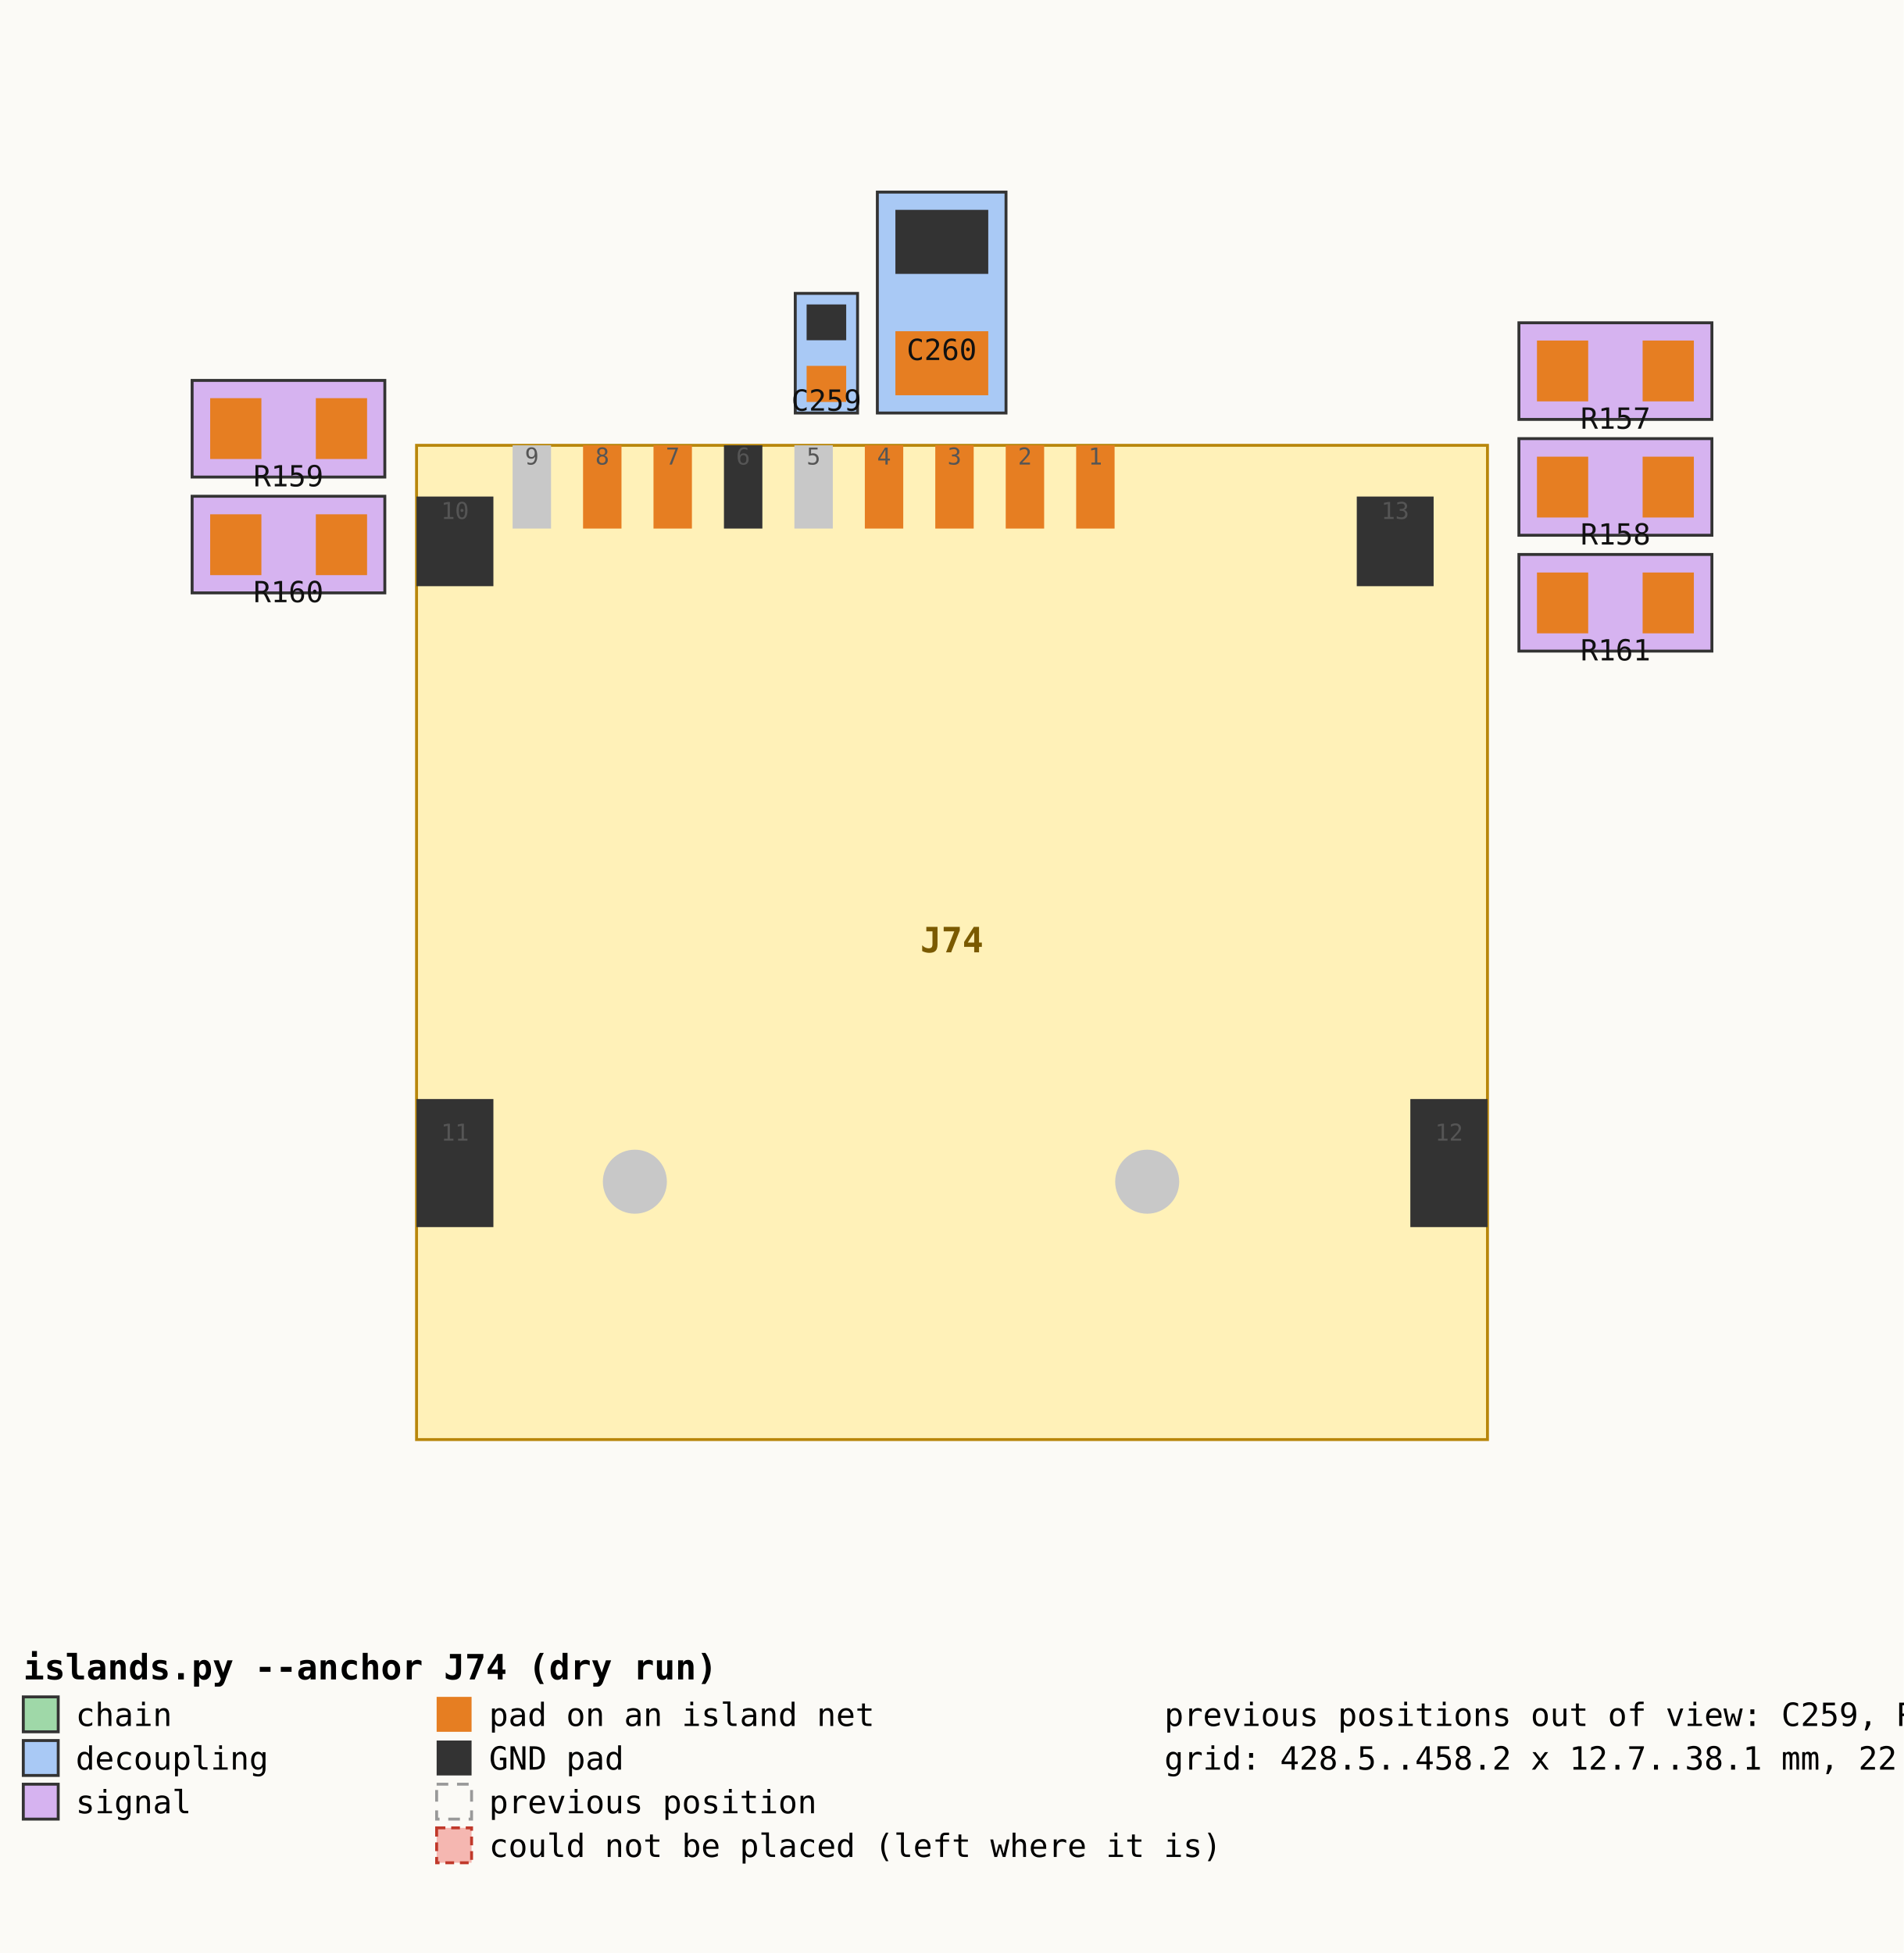
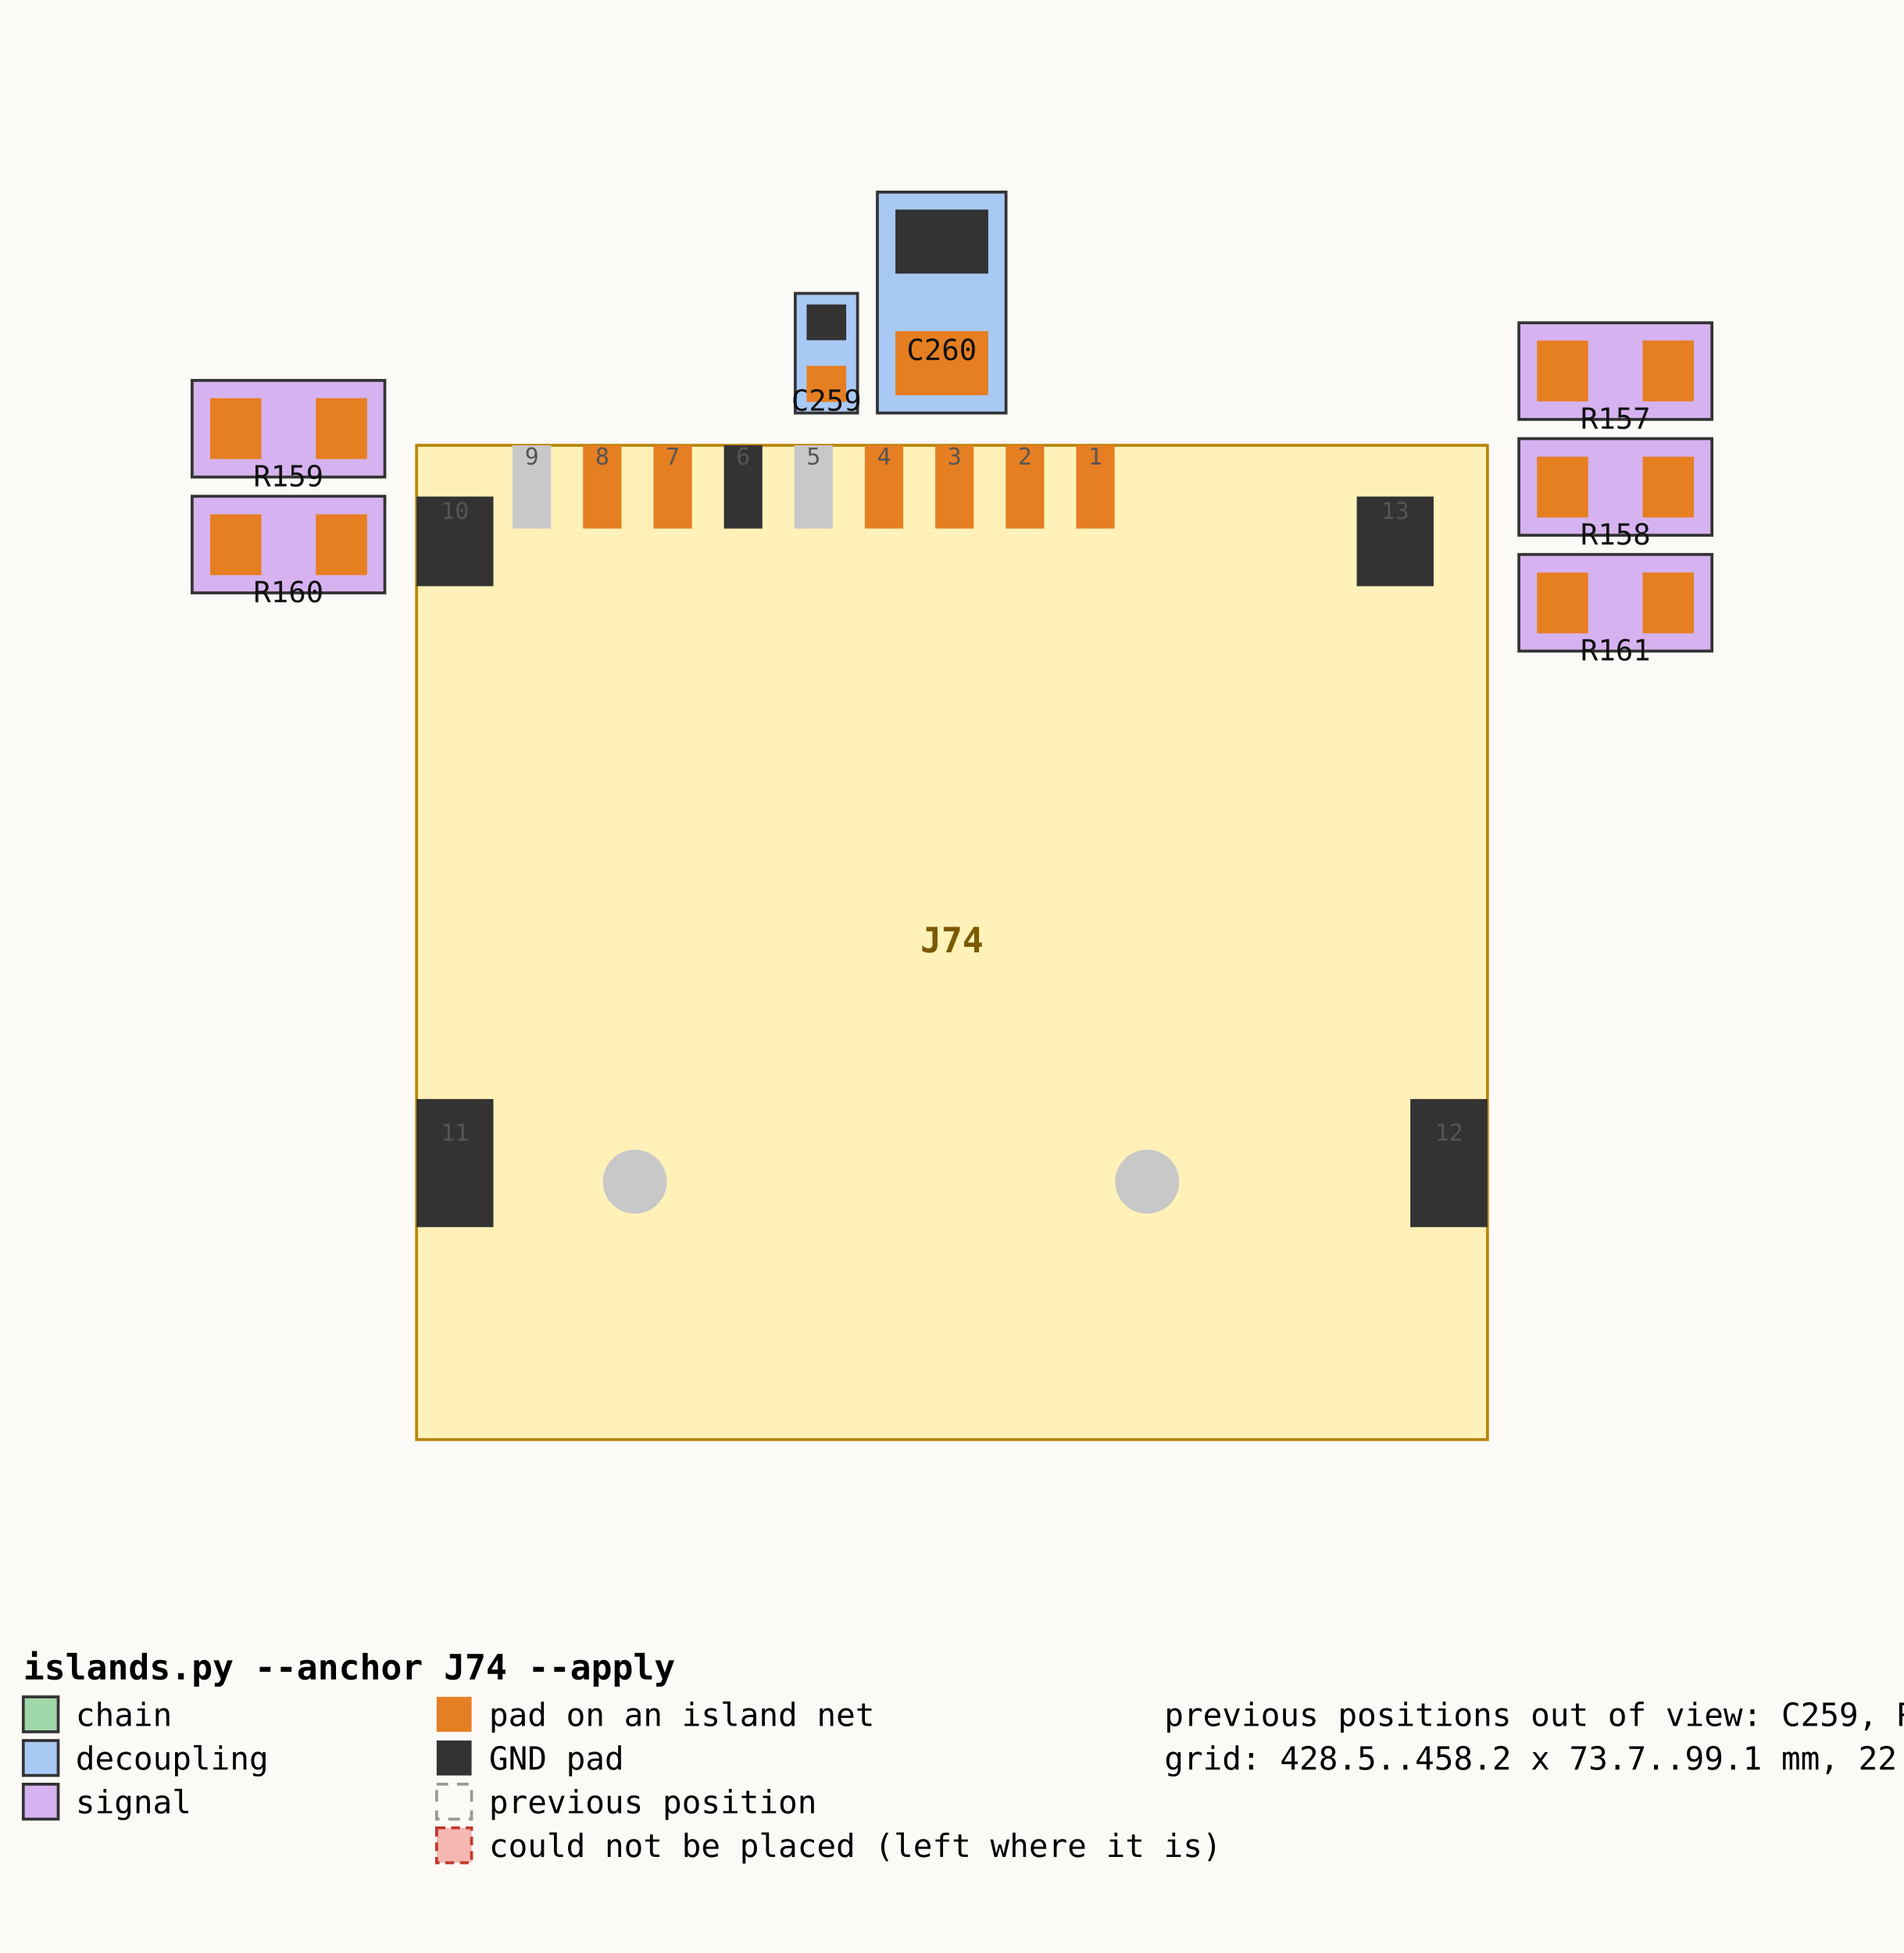
<svg xmlns="http://www.w3.org/2000/svg" width="654" height="671" viewBox="0 0 654 671" font-family="monospace">
  <rect x="0" y="0" width="654" height="671" fill="#fbfaf6" />
-   <rect x="-8766.9" y="381.4" width="2200.0" height="2200.0" fill="none" stroke="#000" stroke-width="2" />
-   <polygon points="-8733.9,7856.7 -8366.0,7856.7 -8366.0,8198.3 -8733.9,8198.3" fill="none" stroke="#b8860b" stroke-width="1" stroke-dasharray="4,3" />
+   <rect x="-8766.9" y="-960.6" width="2200.0" height="2200.0" fill="none" stroke="#000" stroke-width="2" />
+   <polygon points="-8733.9,6514.7 -8366.0,6514.7 -8366.0,6856.3 -8733.9,6856.3" fill="none" stroke="#b8860b" stroke-width="1" stroke-dasharray="4,3" />
  <polygon points="143.1,153.0 511.0,153.0 511.0,494.6 143.1,494.6" fill="#fff1b8" stroke="#b8860b" stroke-width="1" />
  <circle cx="218.1" cy="406.0" r="11.0" fill="#c8c8c8" />
  <text x="218.1" y="398.3" font-size="8" fill="#555" text-anchor="middle" />
  <circle cx="394.1" cy="406.0" r="11.0" fill="#c8c8c8" />
  <text x="394.1" y="398.3" font-size="8" fill="#555" text-anchor="middle" />
  <polygon points="369.7,153.0 382.9,153.0 382.9,181.6 369.7,181.6" fill="#e67e22" stroke="none" stroke-width="1" />
  <text x="376.3" y="159.6" font-size="8" fill="#555" text-anchor="middle">1</text>
  <polygon points="345.5,153.0 358.7,153.0 358.7,181.6 345.5,181.6" fill="#e67e22" stroke="none" stroke-width="1" />
  <text x="352.1" y="159.6" font-size="8" fill="#555" text-anchor="middle">2</text>
  <polygon points="321.3,153.0 334.5,153.0 334.5,181.6 321.3,181.6" fill="#e67e22" stroke="none" stroke-width="1" />
  <text x="327.9" y="159.6" font-size="8" fill="#555" text-anchor="middle">3</text>
  <polygon points="297.1,153.0 310.3,153.0 310.3,181.6 297.1,181.6" fill="#e67e22" stroke="none" stroke-width="1" />
  <text x="303.7" y="159.6" font-size="8" fill="#555" text-anchor="middle">4</text>
  <polygon points="272.9,153.0 286.1,153.0 286.1,181.6 272.9,181.6" fill="#c8c8c8" stroke="none" stroke-width="1" />
  <text x="279.5" y="159.6" font-size="8" fill="#555" text-anchor="middle">5</text>
  <polygon points="248.7,153.0 261.9,153.0 261.9,181.6 248.7,181.6" fill="#333" stroke="none" stroke-width="1" />
  <text x="255.3" y="159.6" font-size="8" fill="#555" text-anchor="middle">6</text>
  <polygon points="224.5,153.0 237.7,153.0 237.7,181.6 224.5,181.6" fill="#e67e22" stroke="none" stroke-width="1" />
  <text x="231.1" y="159.6" font-size="8" fill="#555" text-anchor="middle">7</text>
  <polygon points="200.3,153.0 213.5,153.0 213.5,181.6 200.3,181.6" fill="#e67e22" stroke="none" stroke-width="1" />
  <text x="206.9" y="159.6" font-size="8" fill="#555" text-anchor="middle">8</text>
  <polygon points="176.1,153.0 189.3,153.0 189.3,181.6 176.1,181.6" fill="#c8c8c8" stroke="none" stroke-width="1" />
  <text x="182.7" y="159.6" font-size="8" fill="#555" text-anchor="middle">9</text>
  <polygon points="143.1,170.6 169.5,170.6 169.5,201.4 143.1,201.4" fill="#333" stroke="none" stroke-width="1" />
  <text x="156.3" y="178.3" font-size="8" fill="#555" text-anchor="middle">10</text>
  <polygon points="143.1,377.6 169.5,377.6 169.5,421.6 143.1,421.6" fill="#333" stroke="none" stroke-width="1" />
  <text x="156.3" y="391.9" font-size="8" fill="#555" text-anchor="middle">11</text>
  <polygon points="484.5,377.6 511.0,377.6 511.0,421.6 484.5,421.6" fill="#333" stroke="none" stroke-width="1" />
  <text x="497.8" y="391.9" font-size="8" fill="#555" text-anchor="middle">12</text>
  <polygon points="466.1,170.6 492.5,170.6 492.5,201.4 466.1,201.4" fill="#333" stroke="none" stroke-width="1" />
  <text x="479.3" y="178.3" font-size="8" fill="#555" text-anchor="middle">13</text>
  <text x="327.0" y="323.8" font-size="12" font-weight="bold" fill="#7a5a00" text-anchor="middle" dominant-baseline="middle">J74</text>
  <polygon points="273.2,141.9 273.2,100.8 294.6,100.8 294.6,141.9" fill="#a9c9f5" stroke="#333" stroke-width="1" />
  <polygon points="277.1,138.1 277.1,125.7 290.7,125.7 290.7,138.1" fill="#e67e22" stroke="none" stroke-width="1" />
  <polygon points="277.1,116.9 277.1,104.6 290.7,104.6 290.7,116.9" fill="#333" stroke="none" stroke-width="1" />
  <text x="283.9" y="141.1" font-size="10" fill="#111" text-anchor="middle">C259</text>
  <polygon points="588.1,223.7 521.8,223.7 521.8,190.5 588.1,190.5" fill="#d6b3f0" stroke="#333" stroke-width="1" />
  <polygon points="581.9,217.6 564.3,217.6 564.3,196.7 581.9,196.7" fill="#e67e22" stroke="none" stroke-width="1" />
  <polygon points="545.6,217.6 528.0,217.6 528.0,196.7 545.6,196.7" fill="#e67e22" stroke="none" stroke-width="1" />
  <text x="555.0" y="226.9" font-size="10" fill="#111" text-anchor="middle">R161</text>
  <polygon points="301.4,141.9 301.4,66.0 345.6,66.0 345.6,141.9" fill="#a9c9f5" stroke="#333" stroke-width="1" />
  <polygon points="307.6,135.8 307.6,113.8 339.5,113.8 339.5,135.8" fill="#e67e22" stroke="none" stroke-width="1" />
-   <polygon points="307.6,94.1 307.6,72.1 339.5,72.1 339.5,94.1" fill="#333" stroke="none" stroke-width="1" />
+   <polygon points="307.6,94.0 307.6,72.0 339.5,72.0 339.5,94.0" fill="#333" stroke="none" stroke-width="1" />
  <text x="323.5" y="123.7" font-size="10" fill="#111" text-anchor="middle">C260</text>
  <polygon points="66.0,170.5 132.2,170.5 132.2,203.7 66.0,203.7" fill="#d6b3f0" stroke="#333" stroke-width="1" />
  <polygon points="72.2,176.7 89.8,176.7 89.8,197.6 72.2,197.6" fill="#e67e22" stroke="none" stroke-width="1" />
  <polygon points="108.5,176.7 126.1,176.7 126.1,197.6 108.5,197.6" fill="#e67e22" stroke="none" stroke-width="1" />
  <text x="99.1" y="206.9" font-size="10" fill="#111" text-anchor="middle">R160</text>
  <polygon points="588.1,144.1 521.8,144.1 521.8,110.9 588.1,110.9" fill="#d6b3f0" stroke="#333" stroke-width="1" />
  <polygon points="581.9,137.9 564.3,137.9 564.3,117.0 581.9,117.0" fill="#e67e22" stroke="none" stroke-width="1" />
  <polygon points="545.6,137.9 528.0,137.9 528.0,117.0 545.6,117.0" fill="#e67e22" stroke="none" stroke-width="1" />
  <text x="555.0" y="147.3" font-size="10" fill="#111" text-anchor="middle">R157</text>
  <polygon points="66.0,130.7 132.2,130.7 132.2,163.9 66.0,163.9" fill="#d6b3f0" stroke="#333" stroke-width="1" />
  <polygon points="72.2,136.8 89.8,136.8 89.8,157.7 72.2,157.7" fill="#e67e22" stroke="none" stroke-width="1" />
  <polygon points="108.5,136.8 126.1,136.8 126.1,157.7 108.5,157.7" fill="#e67e22" stroke="none" stroke-width="1" />
  <text x="99.1" y="167.1" font-size="10" fill="#111" text-anchor="middle">R159</text>
  <polygon points="588.1,183.9 521.8,183.9 521.8,150.7 588.1,150.7" fill="#d6b3f0" stroke="#333" stroke-width="1" />
  <polygon points="581.9,177.8 564.3,177.8 564.3,156.9 581.9,156.9" fill="#e67e22" stroke="none" stroke-width="1" />
  <polygon points="545.6,177.8 528.0,177.8 528.0,156.9 545.6,156.9" fill="#e67e22" stroke="none" stroke-width="1" />
  <text x="555.0" y="187.1" font-size="10" fill="#111" text-anchor="middle">R158</text>
-   <text x="8" y="577" font-size="12" font-weight="bold">islands.py --anchor J74 (dry run)</text>
+   <text x="8" y="577" font-size="12" font-weight="bold">islands.py --anchor J74 --apply</text>
  <rect x="8" y="583" width="12" height="12" fill="#9fd8a8" stroke="#333" />
  <text x="26" y="593" font-size="11">chain</text>
  <rect x="8" y="598" width="12" height="12" fill="#a9c9f5" stroke="#333" />
  <text x="26" y="608" font-size="11">decoupling</text>
  <rect x="8" y="613" width="12" height="12" fill="#d6b3f0" stroke="#333" />
  <text x="26" y="623" font-size="11">signal</text>
  <rect x="150" y="583" width="12" height="12" fill="#e67e22" />
  <text x="168" y="593" font-size="11">pad on an island net</text>
  <rect x="150" y="598" width="12" height="12" fill="#333" />
  <text x="168" y="608" font-size="11">GND pad</text>
  <rect x="150" y="613" width="12" height="12" fill="none" stroke="#999" stroke-dasharray="4,3" />
  <text x="168" y="623" font-size="11">previous position</text>
  <rect x="150" y="628" width="12" height="12" fill="#f5b7b1" stroke="#c0392b" stroke-dasharray="3,2" />
  <text x="168" y="638" font-size="11">could not be placed (left where it is)</text>
  <text x="400" y="593" font-size="11">previous positions out of view: C259, R161, C260, R160, R157, R159, R158</text>
-   <text x="400" y="608" font-size="11">grid: 428.5..458.2 x 12.7..38.1 mm, 22 px/mm</text>
+   <text x="400" y="608" font-size="11">grid: 428.5..458.2 x 73.7..99.1 mm, 22 px/mm</text>
</svg>
